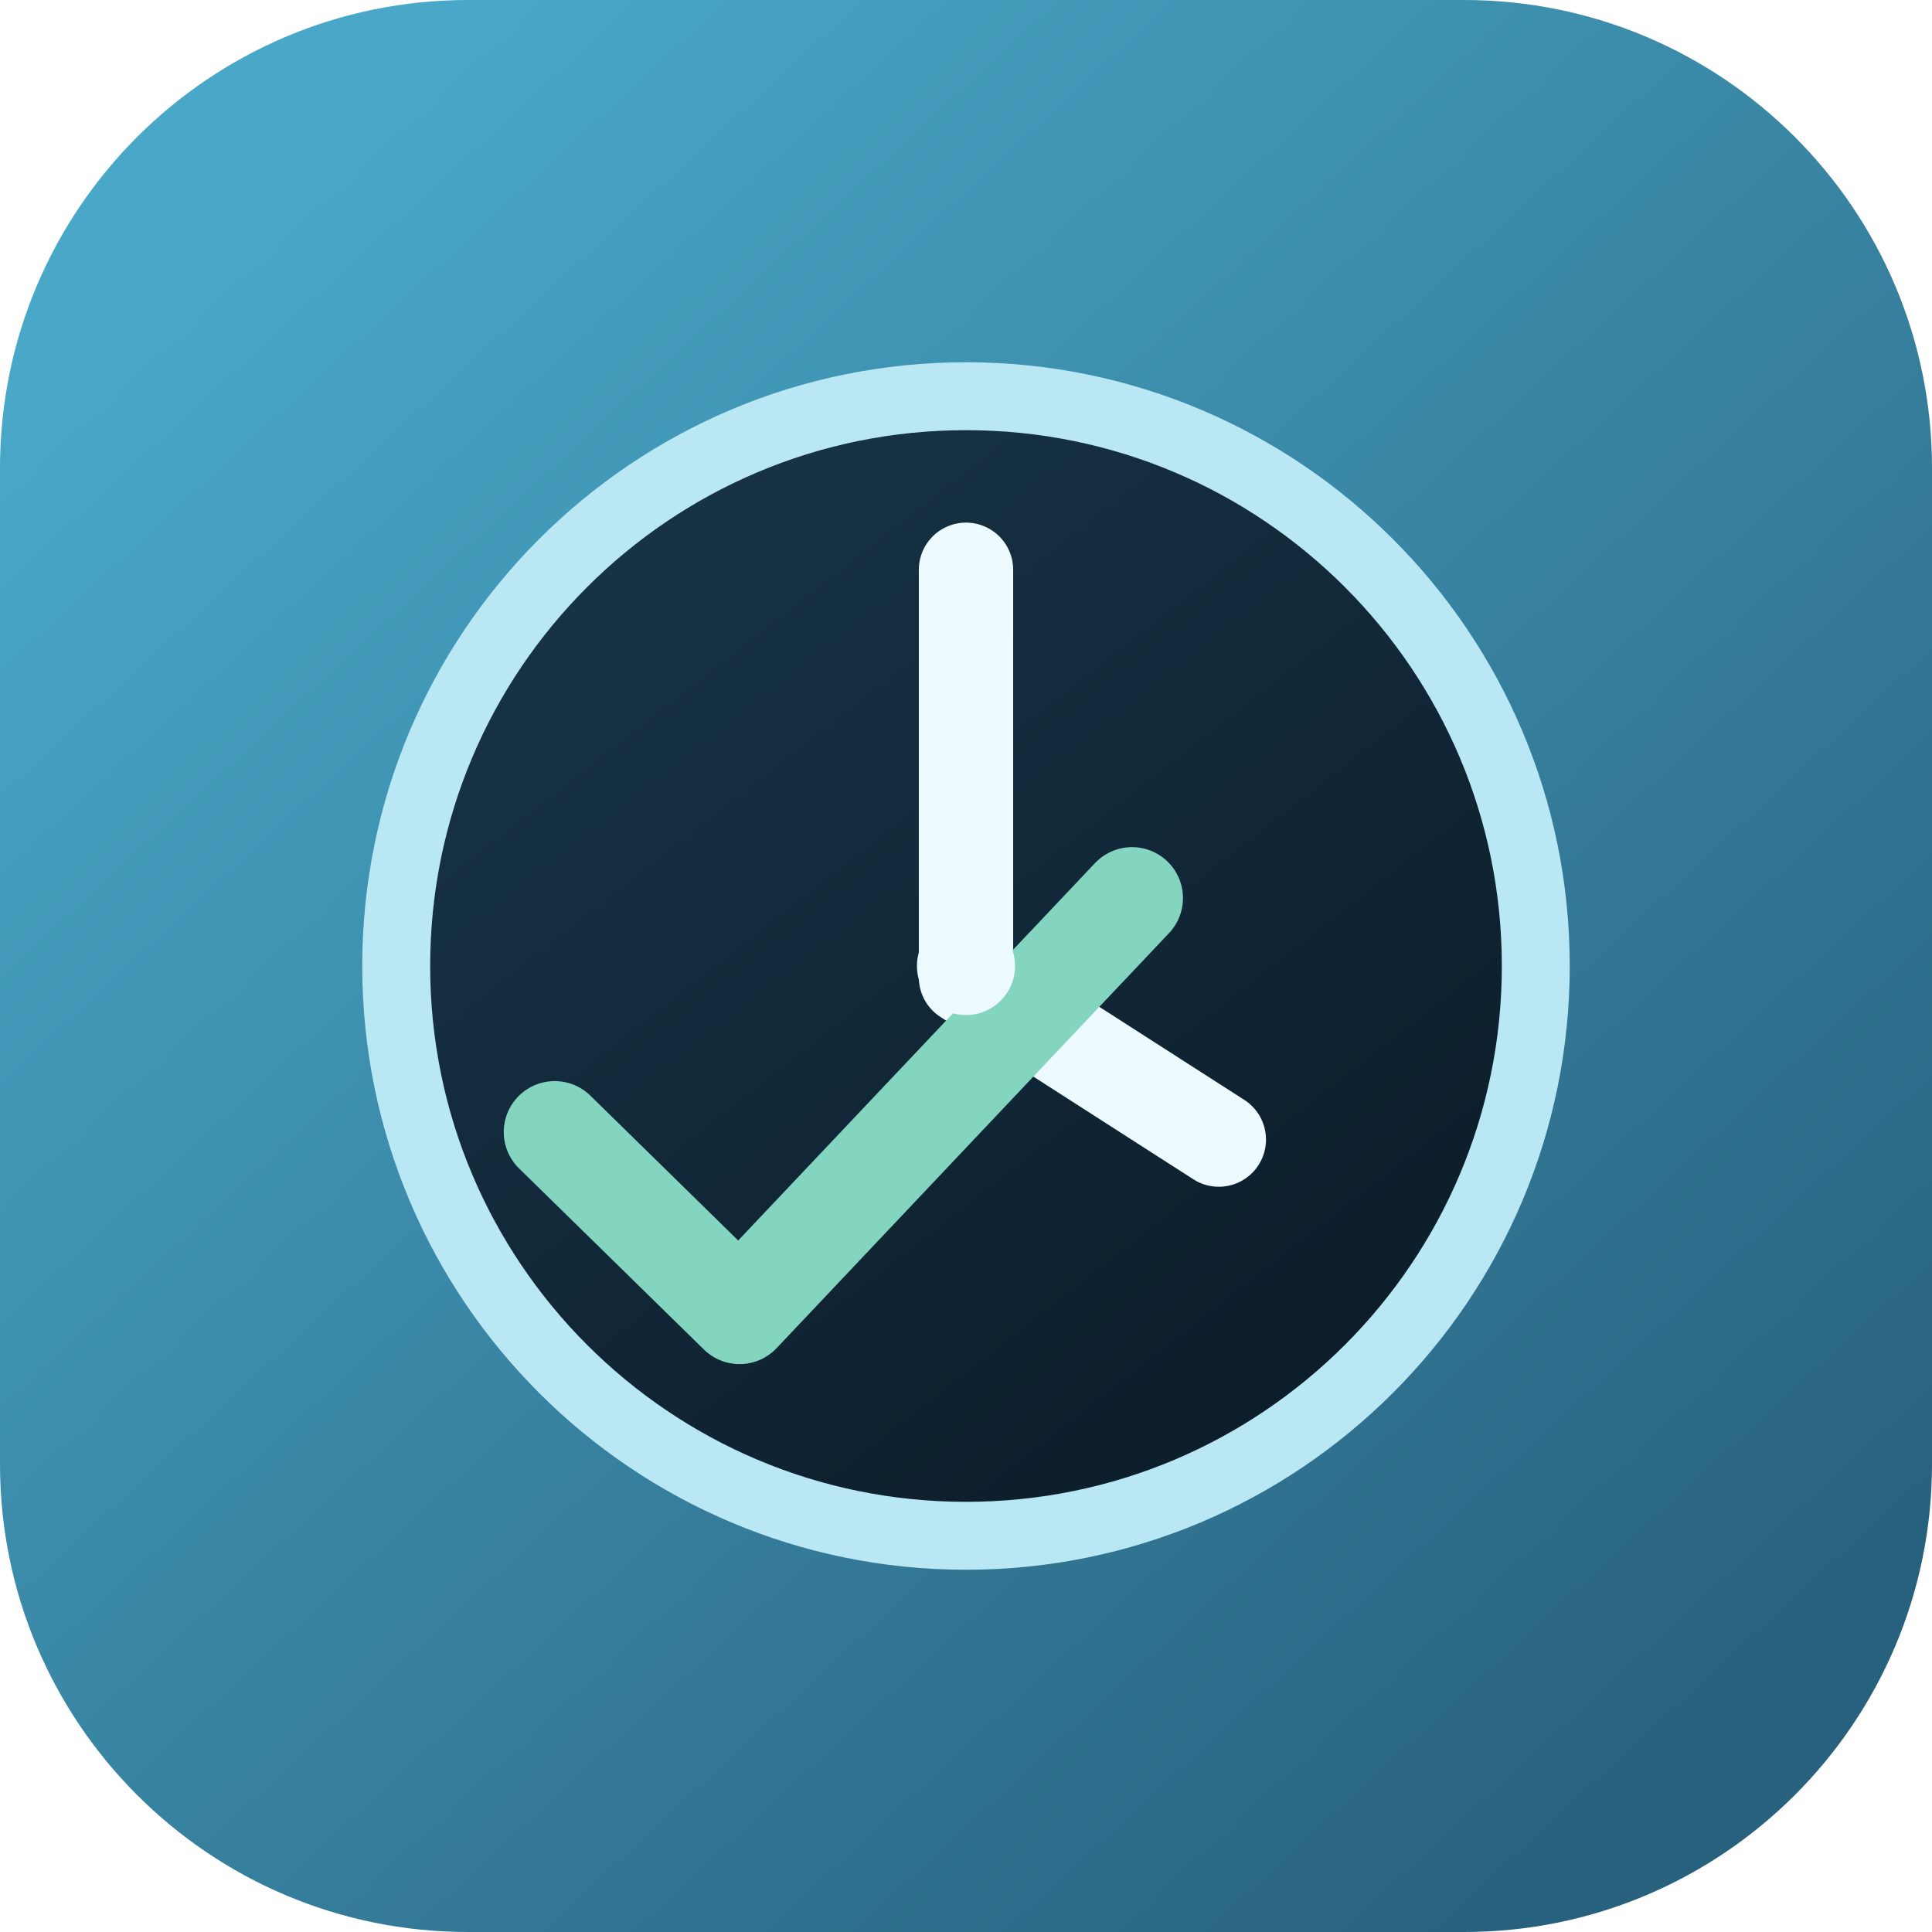
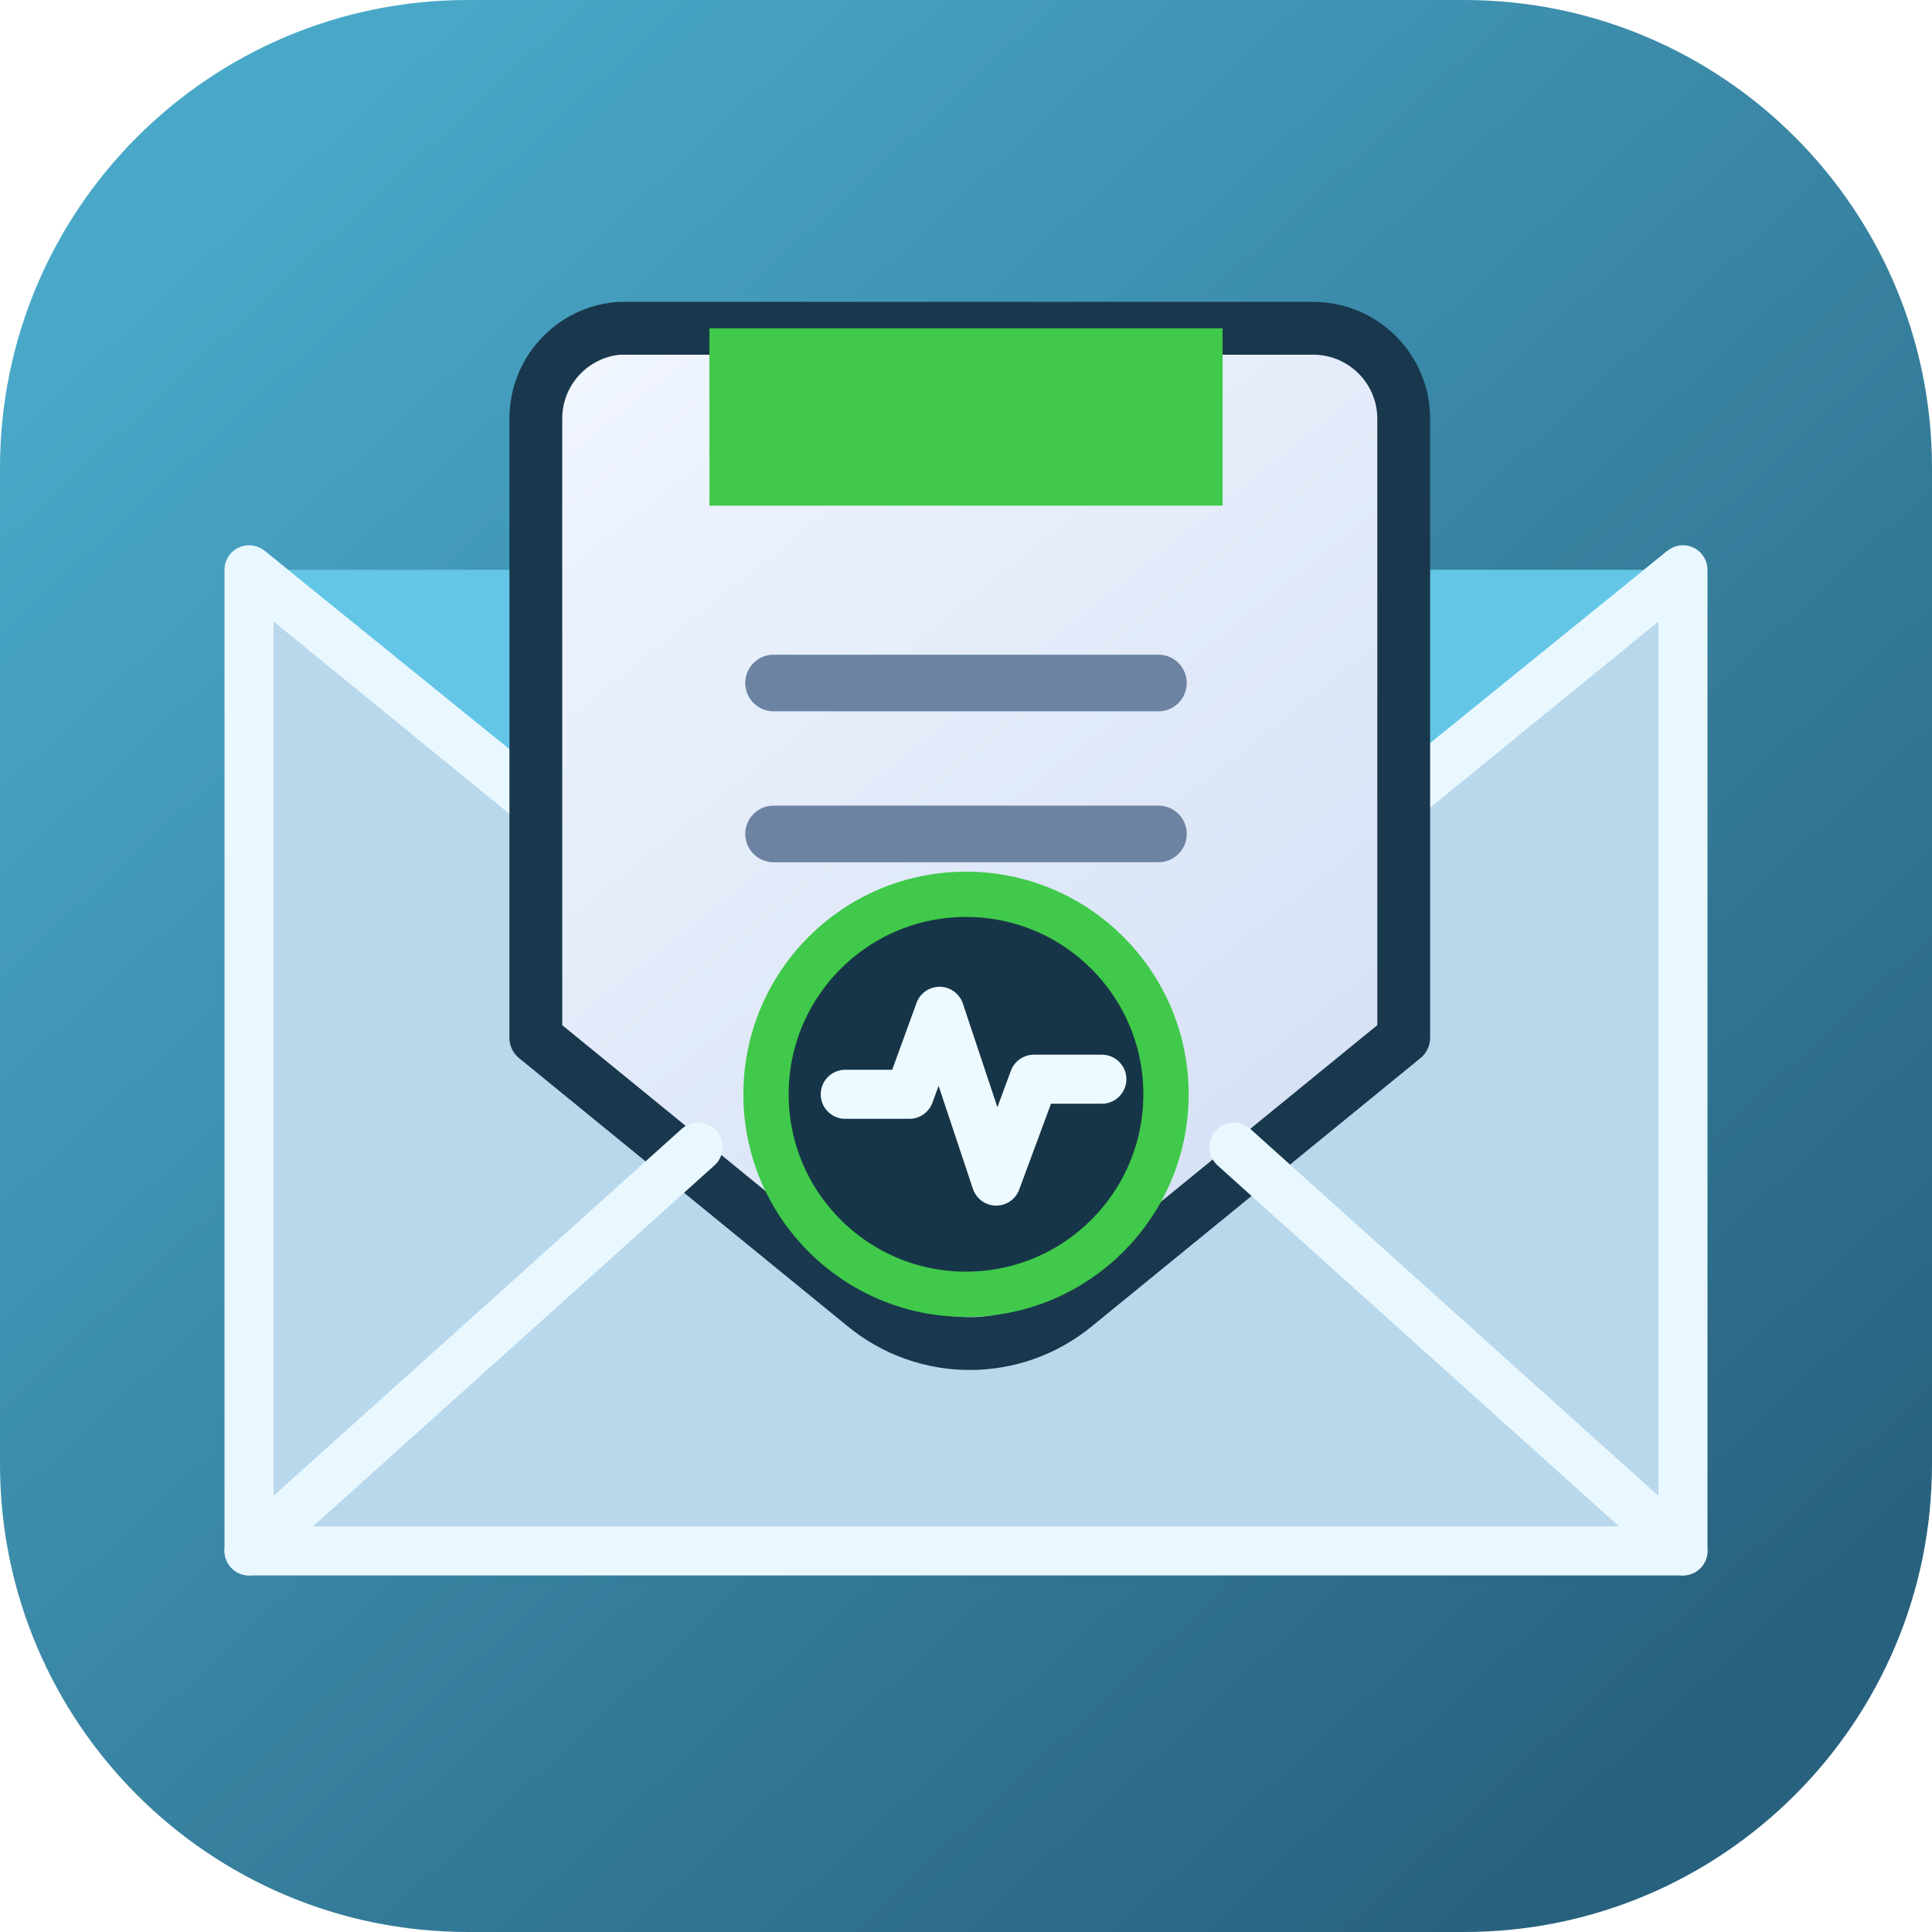
<svg xmlns="http://www.w3.org/2000/svg" viewBox="0 0 512 512" role="img" aria-labelledby="title desc">
  <defs>
    <linearGradient id="background" x1="64" y1="48" x2="448" y2="464" gradientUnits="userSpaceOnUse">
      <stop stop-color="#49a8c8" />
      <stop offset="1" stop-color="#28617e" />
    </linearGradient>
-     <linearGradient id="face" x1="151" y1="114" x2="374" y2="399" gradientUnits="userSpaceOnUse">
-       <stop stop-color="#173548" />
-       <stop offset="1" stop-color="#0b1a27" />
+     <linearGradient id="paper" x1="125" y1="93" x2="386" y2="421" gradientUnits="userSpaceOnUse">
+       <stop stop-color="#f2f7ff" />
+       <stop offset="1" stop-color="#cbd8f1" />
    </linearGradient>
  </defs>
  <rect width="512" height="512" rx="124" fill="url(#background)" />
-   <circle cx="256" cy="256" r="151" fill="url(#face)" stroke="#b9e7f4" stroke-width="18" />
-   <path d="M256 151v108l67 43" fill="none" stroke="#edfaff" stroke-linecap="round" stroke-linejoin="round" stroke-width="25" />
-   <path d="m147 300 49 48 104-110" fill="none" stroke="#83d5c0" stroke-linecap="round" stroke-linejoin="round" stroke-width="27" />
-   <circle cx="256" cy="256" r="13" fill="#edfaff" />
+   <path d="M66 151 256 306 446 151v260H66z" fill="#b9d8ec" stroke="#e9f8ff" stroke-linejoin="round" stroke-width="13" />
+   <path d="M66 151 224 279a50 50 0 0 0 64 0l158-128" fill="#64c6e7" stroke="#e9f8ff" stroke-linejoin="round" stroke-width="13" />
+   <path d="M164 87h184a24 24 0 0 1 24 24v164l-87 71a44 44 0 0 1-56 0l-87-71V111a24 24 0 0 1 22-24Z" fill="url(#paper)" stroke="#19384d" stroke-linejoin="round" stroke-width="14" />
+   <path d="M188 87h136v47H188z" fill="#40c94a" />
+   <path d="M205 181h102M205 221h102" stroke="#6c83a2" stroke-linecap="round" stroke-width="15" />
+   <circle cx="256" cy="290" r="53" fill="#173548" stroke="#40c94a" stroke-width="12" />
+   <path d="M224 290h17l8-22 15 45 10-27h18" fill="none" stroke="#edfaff" stroke-linecap="round" stroke-linejoin="round" stroke-width="13" />
+   <path d="m66 411 119-107M446 411 327 304" fill="none" stroke="#e9f8ff" stroke-linecap="round" stroke-width="13" />
</svg>
